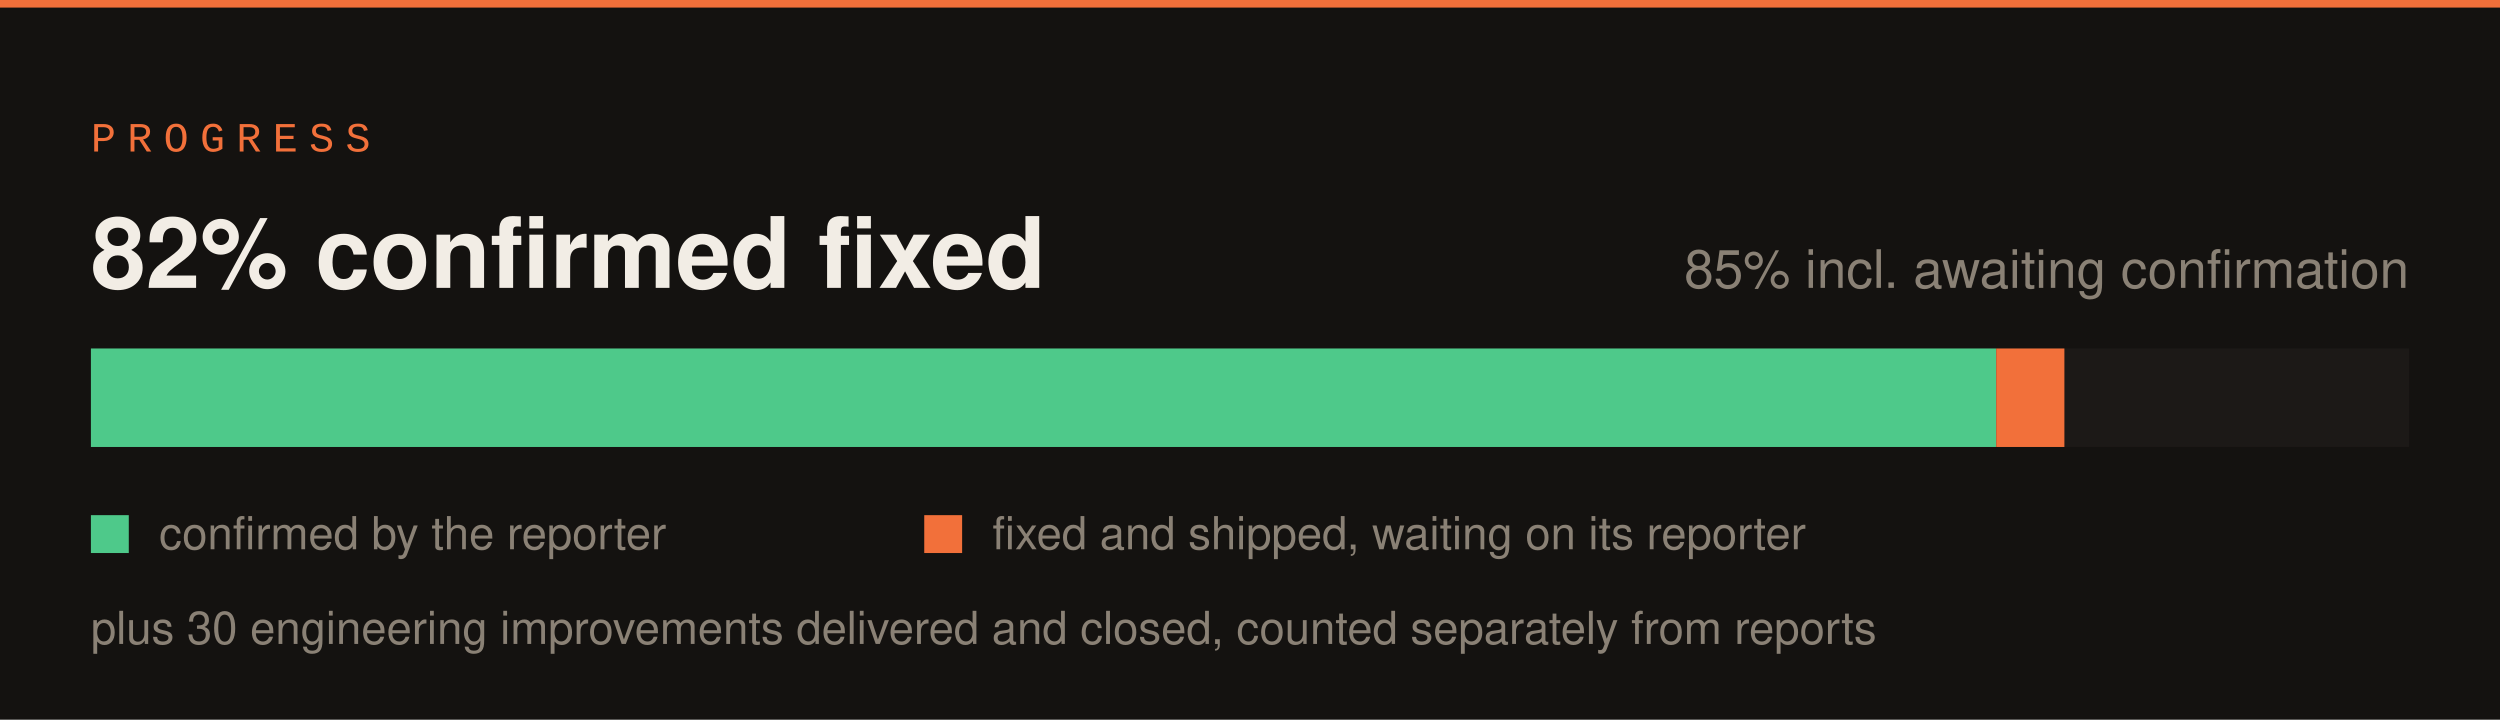
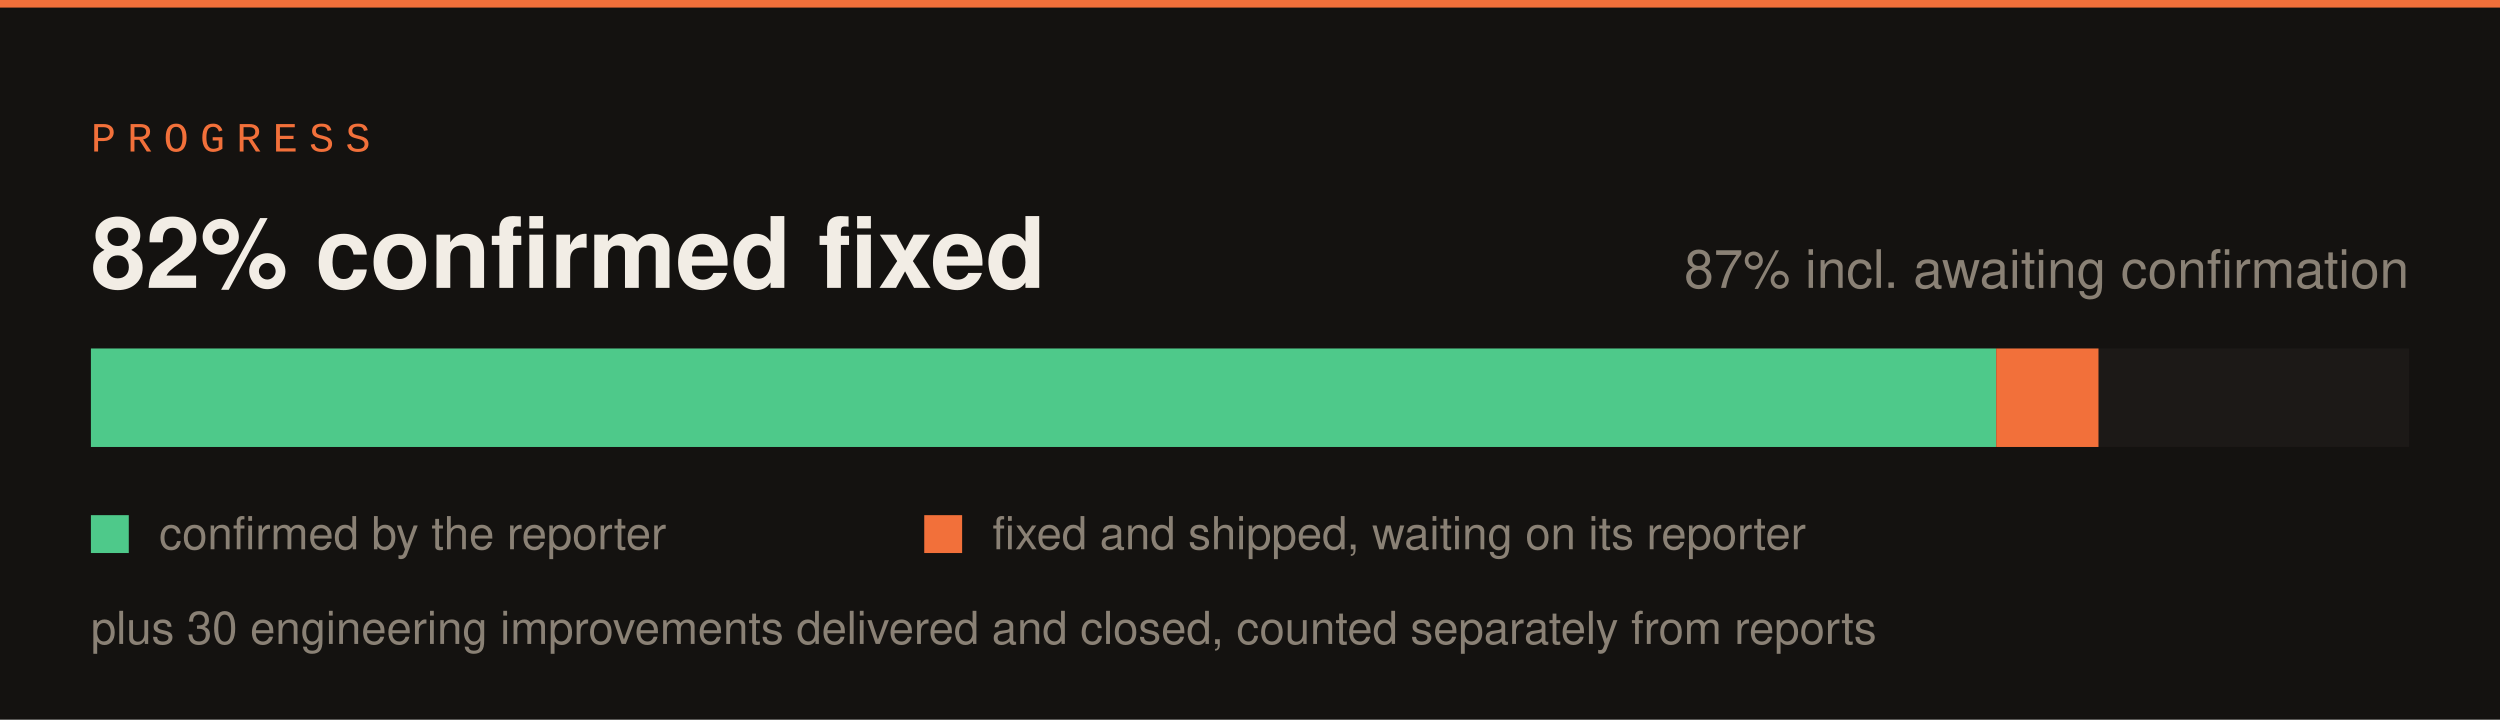
<svg xmlns="http://www.w3.org/2000/svg" width="660" height="190" viewBox="0 0 660 190">
  <rect width="660" height="190" fill="#141210" />
  <rect x="0" y="0" width="660" height="2" fill="#f2703a" />
  <text x="24" y="40" font-family="SFMono-Regular,Consolas,Liberation Mono,monospace" font-size="11" letter-spacing="3" fill="#f2703a">PROGRESS</text>
  <rect x="24" y="92" width="612" height="26" fill="#1c1917" />
  <rect x="24" y="92" width="503" height="26" fill="#4ec98a" />
-   <rect x="527" y="92" width="18" height="26" fill="#f2703a" />
+   <rect x="527" y="92" width="27" height="26" fill="#f2703a" />
  <text x="24" y="76" font-family="-apple-system,Segoe UI,Helvetica,Arial,sans-serif" font-size="26" font-weight="700" fill="#f2ede5">82% confirmed fixed</text>
-   <text x="636" y="76" font-family="-apple-system,Segoe UI,Helvetica,Arial,sans-serif" font-size="14" fill="#8a8175" text-anchor="end">85% incl. awaiting confirmation</text>
+   <text x="636" y="76" font-family="-apple-system,Segoe UI,Helvetica,Arial,sans-serif" font-size="14" fill="#8a8175" text-anchor="end">87% incl. awaiting confirmation</text>
  <rect x="24" y="136" width="10" height="10" fill="#4ec98a" />
  <text x="42" y="145" font-family="-apple-system,Segoe UI,Helvetica,Arial,sans-serif" font-size="12" fill="#8a8175">confirmed by the reporter</text>
  <rect x="244" y="136" width="10" height="10" fill="#f2703a" />
  <text x="262" y="145" font-family="-apple-system,Segoe UI,Helvetica,Arial,sans-serif" font-size="12" fill="#8a8175">fixed and shipped, waiting on its reporter</text>
  <text x="24" y="170" font-family="-apple-system,Segoe UI,Helvetica,Arial,sans-serif" font-size="12" fill="#8a8175">plus 30 engineering improvements delivered and closed, counted separately from reports</text>
</svg>
